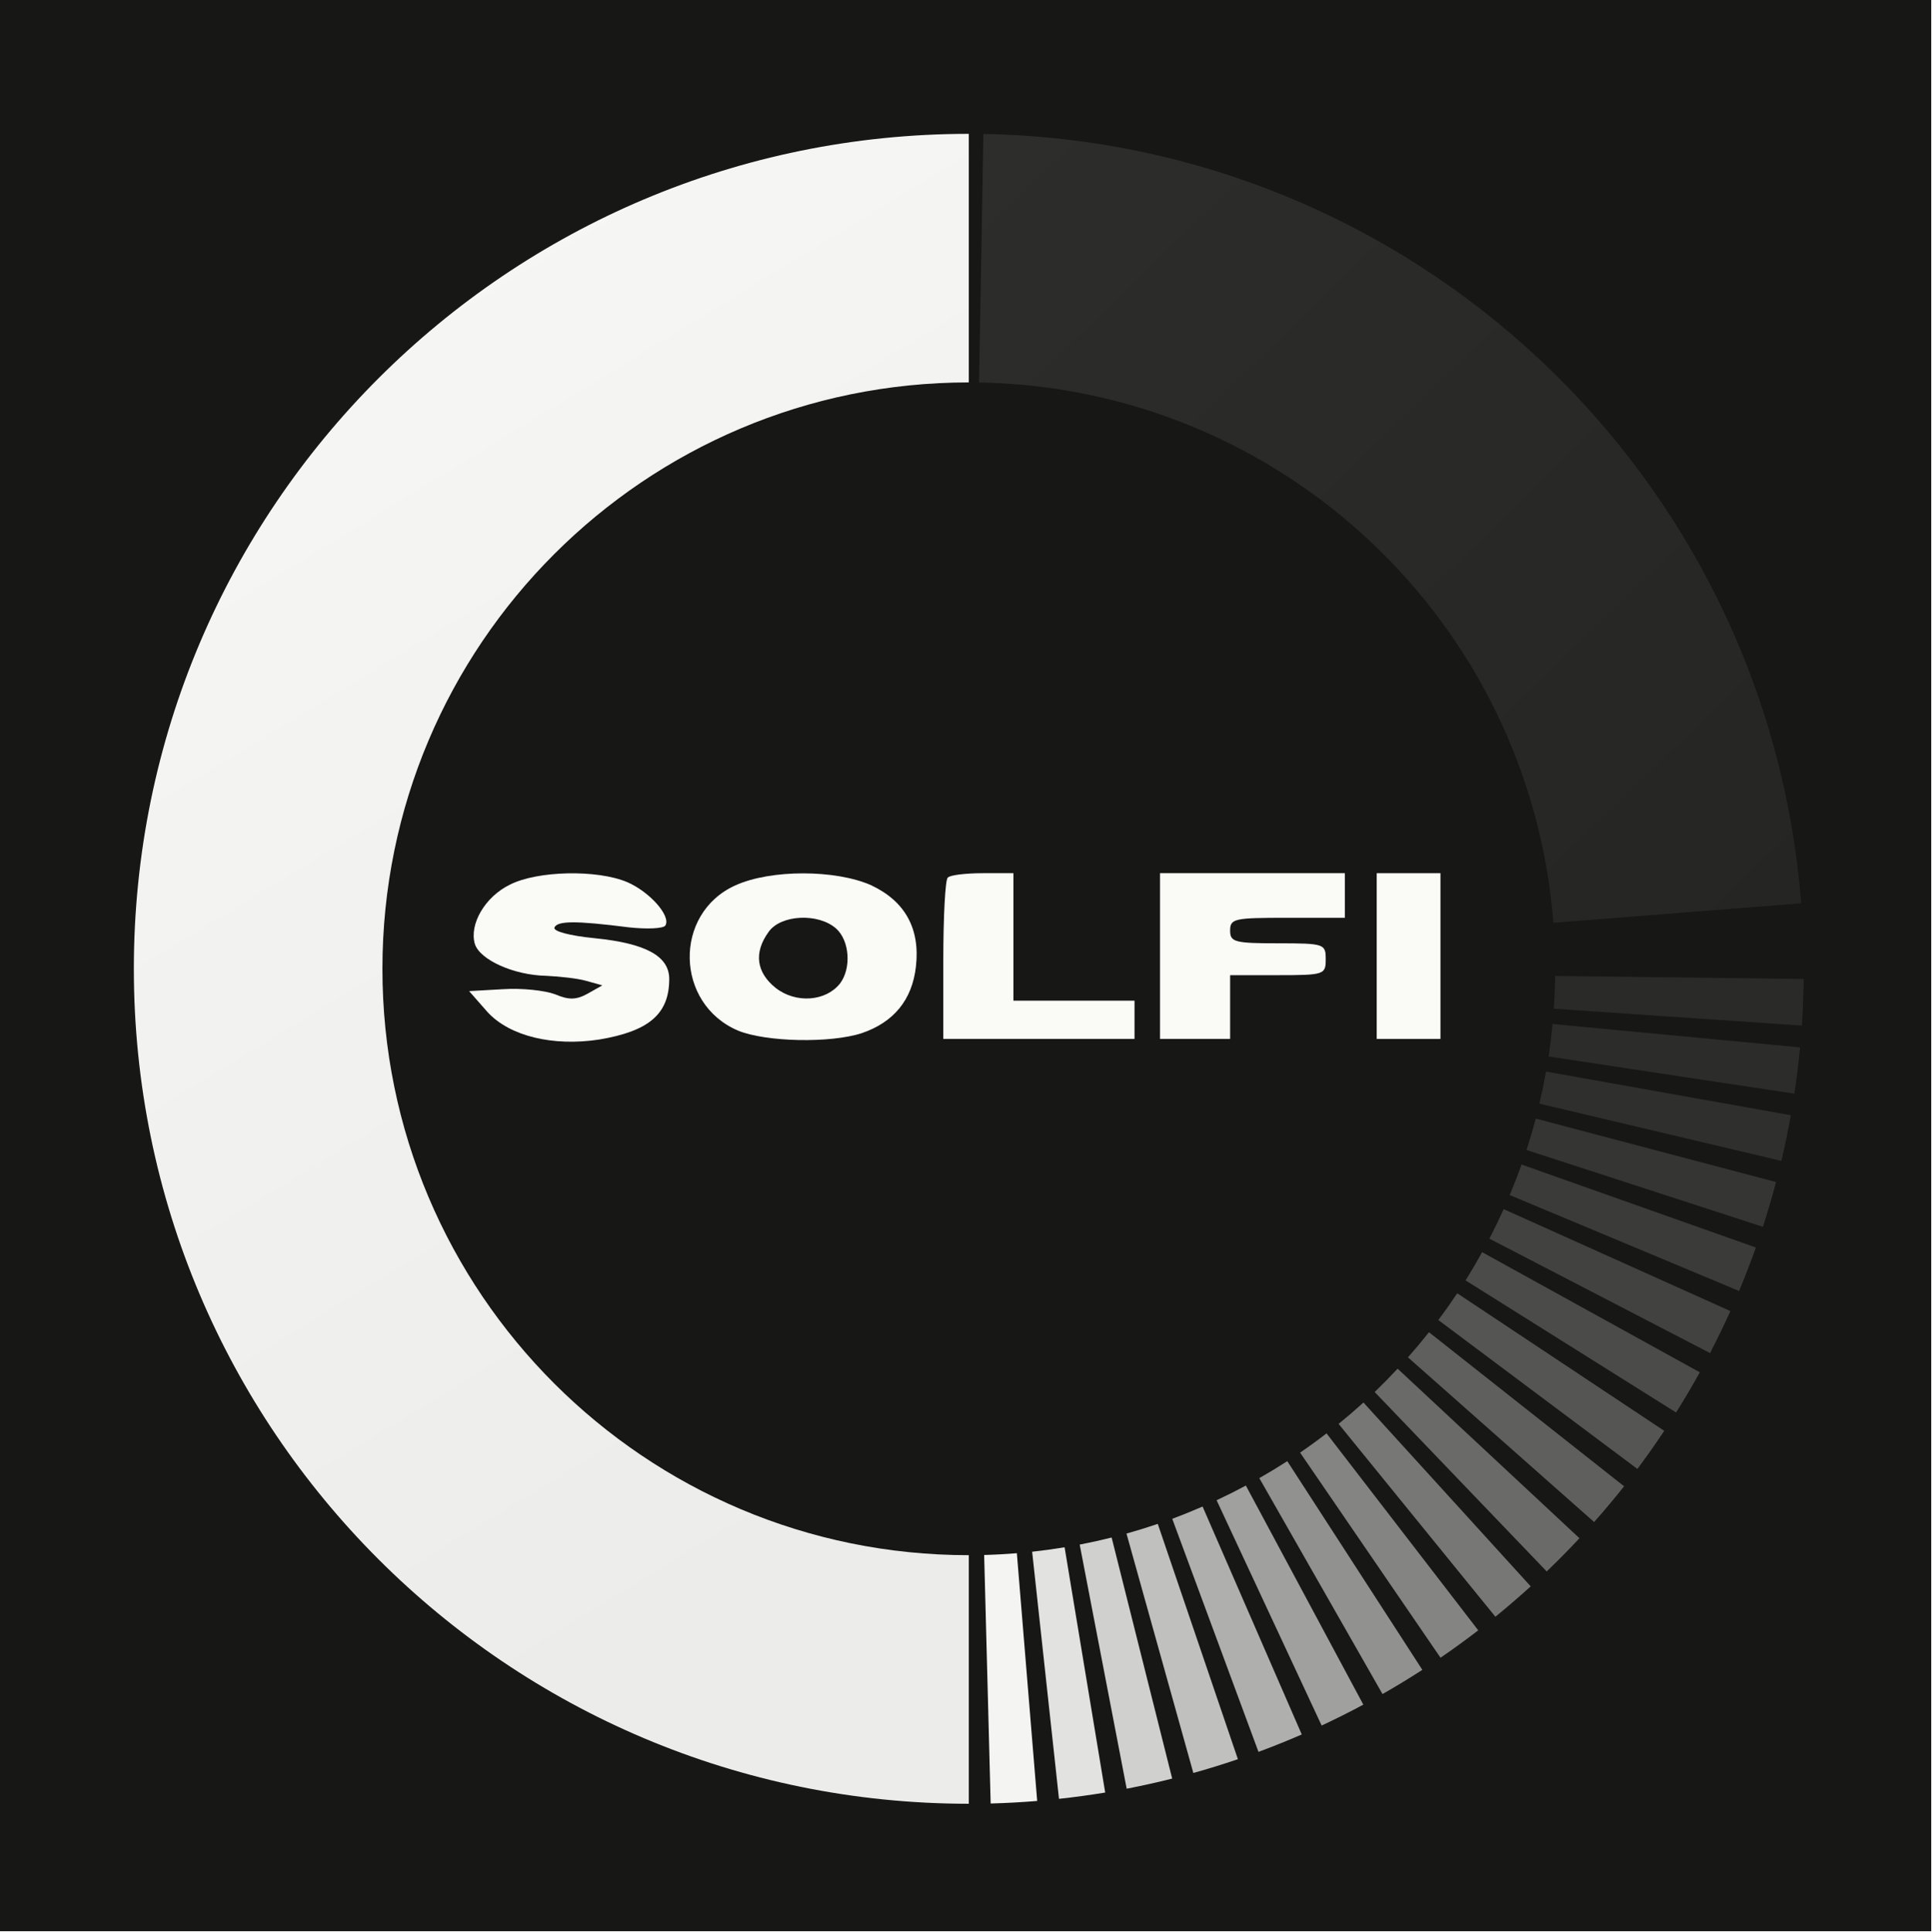
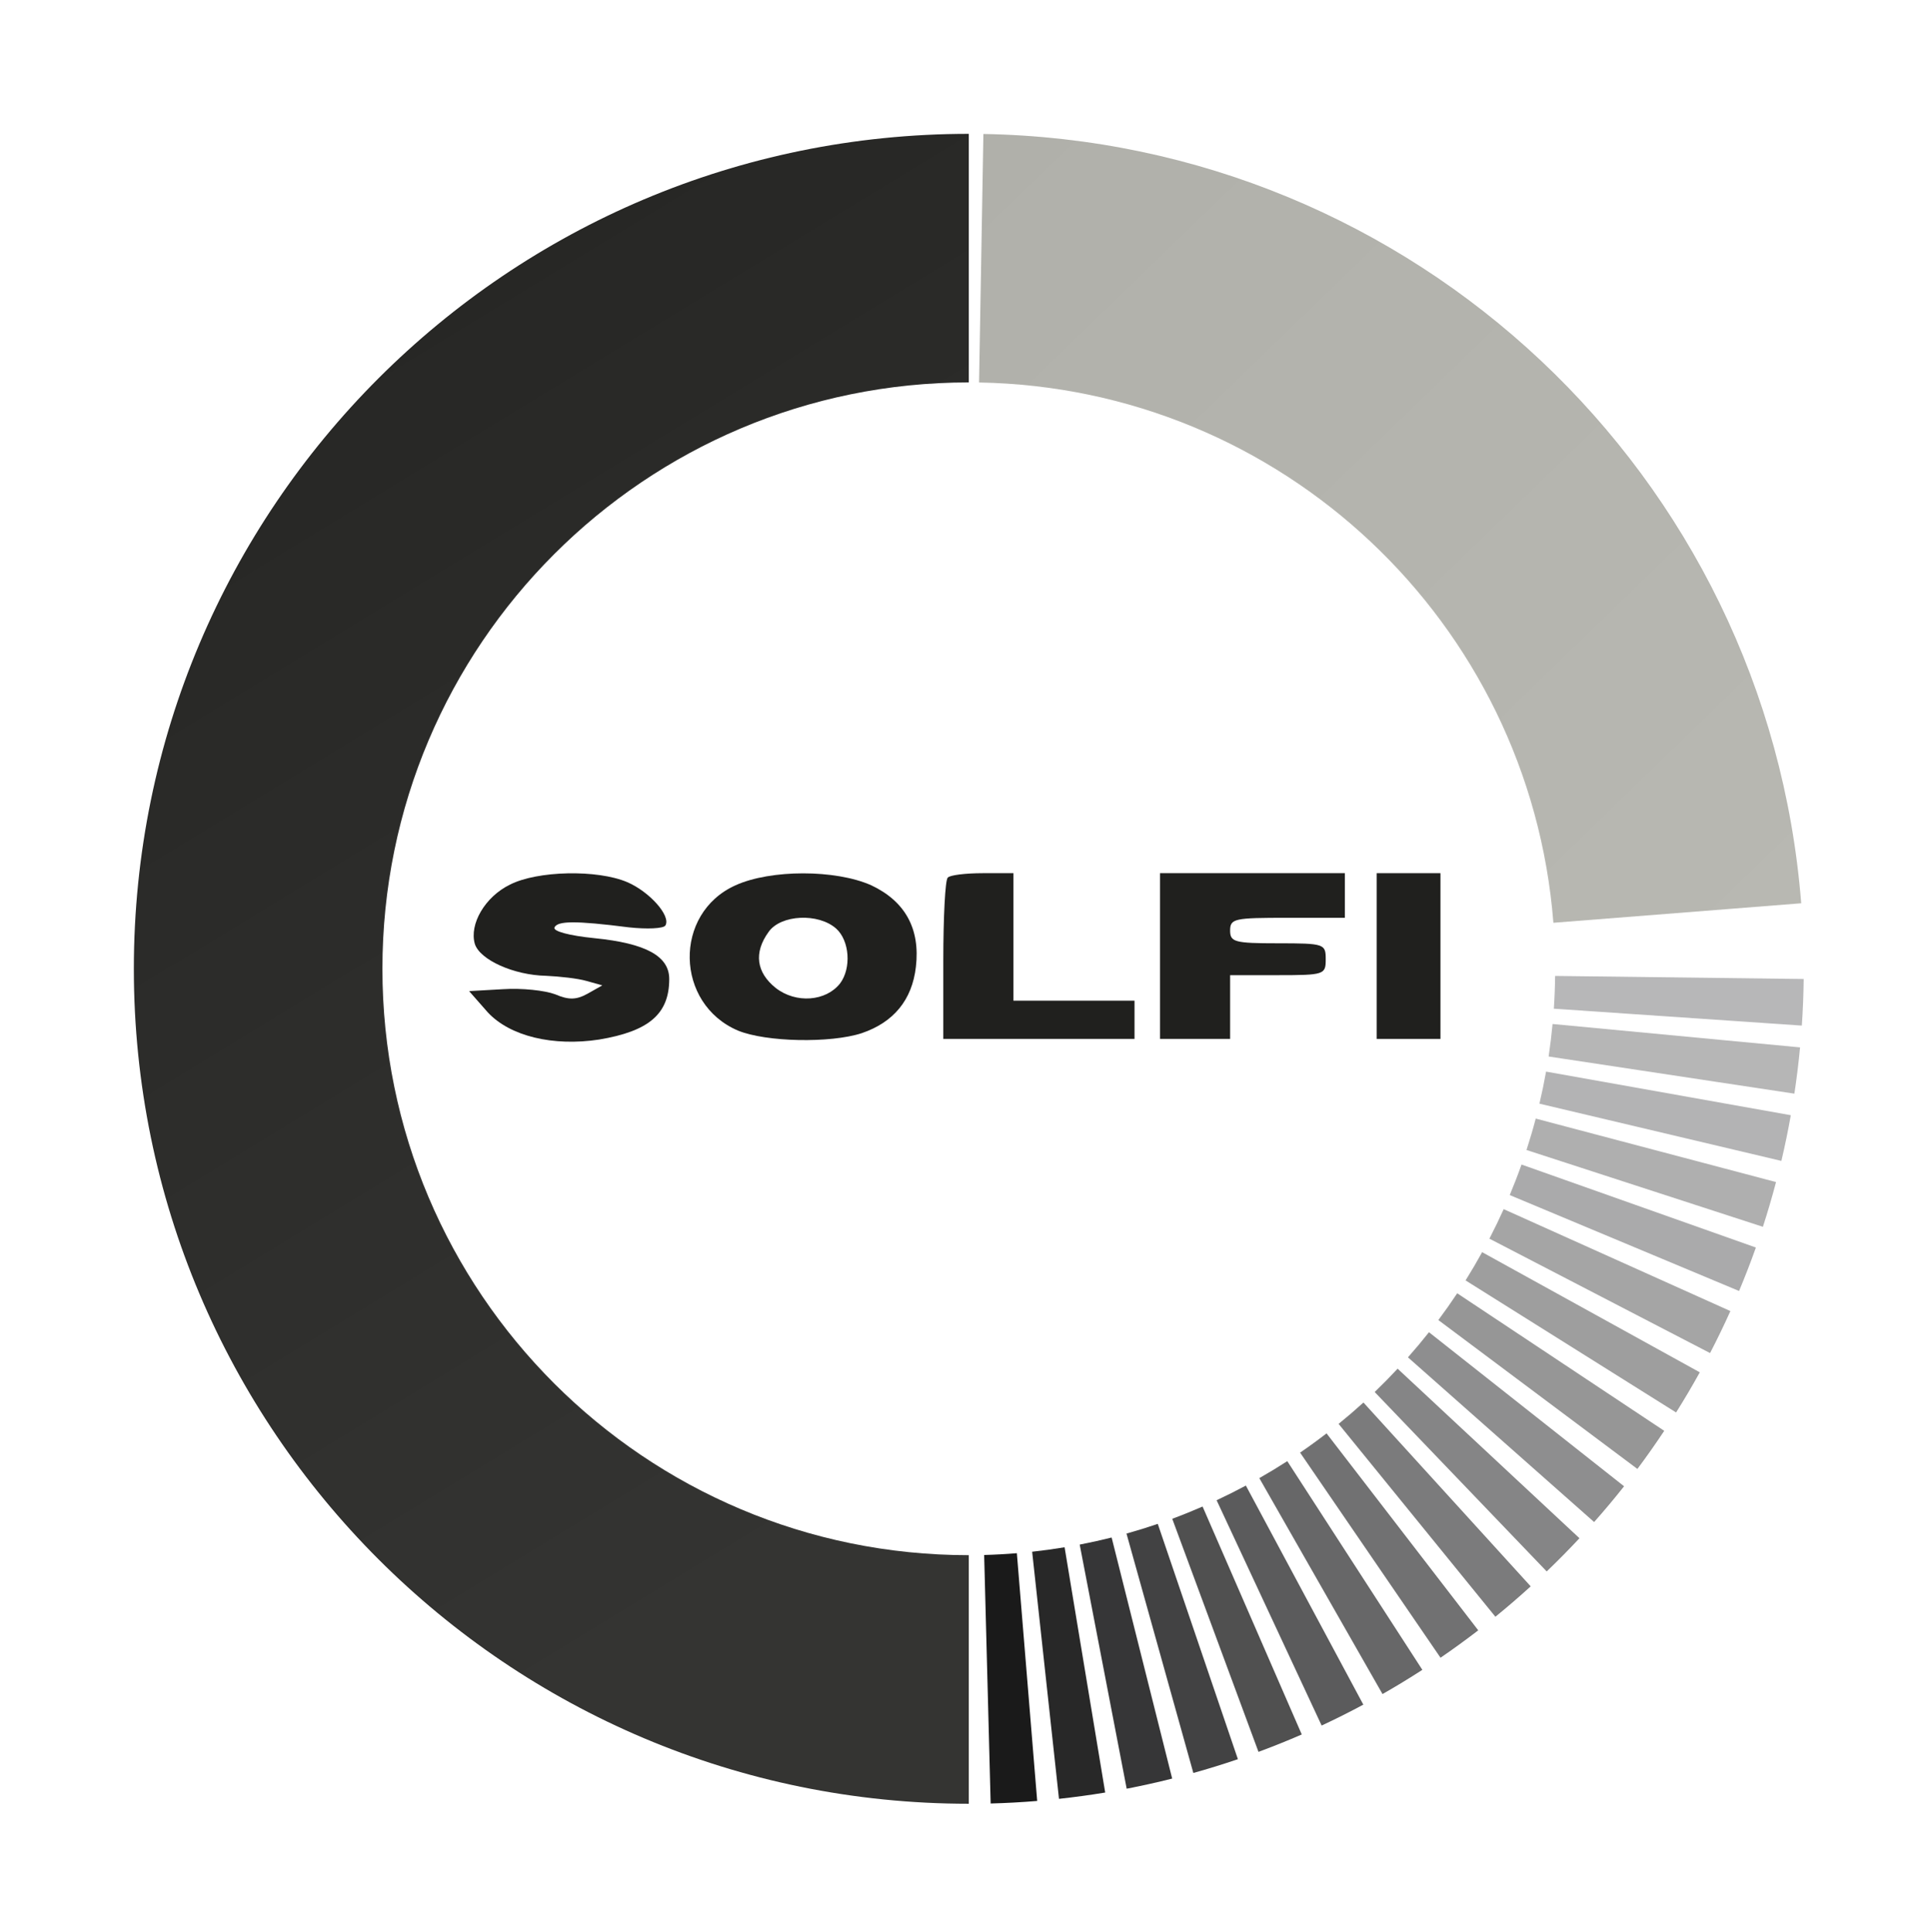
<svg xmlns="http://www.w3.org/2000/svg" width="303" height="303" viewBox="0 0 303 303">
  <defs>
    <linearGradient id="light" x1="0%" y1="0%" x2="30%" y2="100%">
-       <stop offset="0" stop-color="#f8f8f6" />
-       <stop offset="1" stop-color="#ececea" />
+       <stop offset="0" stop-color="#242422" />
+       <stop offset="1" stop-color="#343432" />
    </linearGradient>
    <linearGradient id="dark" x1="0%" y1="0%" x2="100%" y2="100%">
-       <stop offset="0" stop-color="#2d2d2b" />
-       <stop offset="1" stop-color="#252523" />
+       <stop offset="0" stop-color="#b0b0aa" />
+       <stop offset="1" stop-color="#b8b8b2" />
    </linearGradient>
  </defs>
-   <path fill="#171715" d="M0 0H303V303H0Z" />
  <path d="M152.00 283.00A131 131 0 0 1 152.00 21.00L152.00 60.00A92 92 0 0 0 152.00 244.00Z" fill="url(#light)" />
  <path d="M154.29 21.02A131 131 0 0 1 282.60 141.72L243.72 144.78A92 92 0 0 0 153.61 60.01Z" fill="url(#dark)" />
-   <path d="M282.99 153.60A131 131 0 0 1 282.70 160.91L243.79 158.26A92 92 0 0 0 243.99 153.12Z" fill="rgb(42,42,41)" />
-   <path d="M282.42 164.33A131 131 0 0 1 281.53 171.59L242.97 165.76A92 92 0 0 0 243.59 160.66Z" fill="rgb(44,44,43)" />
-   <path d="M280.97 174.97A131 131 0 0 1 279.49 182.14L241.53 173.16A92 92 0 0 0 242.57 168.13Z" fill="rgb(47,47,46)" />
-   <path d="M278.65 185.46A131 131 0 0 1 276.59 192.48L239.50 180.43A92 92 0 0 0 240.95 175.50Z" fill="rgb(53,53,52)" />
-   <path d="M275.49 195.73A131 131 0 0 1 272.85 202.55L236.87 187.50A92 92 0 0 0 238.72 182.71Z" fill="rgb(59,59,58)" />
-   <path d="M271.49 205.70A131 131 0 0 1 268.30 212.29L233.68 194.34A92 92 0 0 0 235.92 189.71Z" fill="rgb(66,66,65)" />
-   <path d="M266.69 215.31A131 131 0 0 1 262.97 221.61L229.94 200.89A92 92 0 0 0 232.54 196.46Z" fill="rgb(75,75,74)" />
-   <path d="M261.11 224.49A131 131 0 0 1 256.90 230.47L225.67 207.11A92 92 0 0 0 228.63 202.91Z" fill="rgb(85,85,84)" />
-   <path d="M254.81 233.19A131 131 0 0 1 250.11 238.80L220.90 212.96A92 92 0 0 0 224.20 209.02Z" fill="rgb(95,95,94)" />
-   <path d="M247.81 241.34A131 131 0 0 1 242.67 246.55L215.68 218.40A92 92 0 0 0 219.28 214.74Z" fill="rgb(106,106,105)" />
-   <path d="M240.16 248.89A131 131 0 0 1 234.62 253.66L210.02 223.40A92 92 0 0 0 213.92 220.05Z" fill="rgb(119,119,118)" />
-   <path d="M231.93 255.79A131 131 0 0 1 226.01 260.09L203.98 227.91A92 92 0 0 0 208.13 224.89Z" fill="rgb(132,132,131)" />
-   <path d="M223.16 261.99A131 131 0 0 1 216.91 265.79L197.58 231.91A92 92 0 0 0 201.97 229.25Z" fill="rgb(145,145,144)" />
-   <path d="M213.90 267.45A131 131 0 0 1 207.36 270.73L190.88 235.38A92 92 0 0 0 195.47 233.08Z" fill="rgb(160,160,159)" />
-   <path d="M204.24 272.13A131 131 0 0 1 197.45 274.86L183.92 238.29A92 92 0 0 0 188.68 236.37Z" fill="rgb(175,175,174)" />
-   <path d="M194.22 276.01A131 131 0 0 1 187.23 278.17L176.74 240.61A92 92 0 0 0 181.65 239.09Z" fill="rgb(192,192,191)" />
-   <path d="M183.91 279.05A131 131 0 0 1 176.77 280.64L169.40 242.34A92 92 0 0 0 174.41 241.23Z" fill="rgb(208,208,207)" />
-   <path d="M173.40 281.24A131 131 0 0 1 166.15 282.23L161.94 243.46A92 92 0 0 0 167.03 242.76Z" fill="rgb(226,226,225)" />
-   <path d="M162.73 282.56A131 131 0 0 1 155.43 282.96L154.41 243.97A92 92 0 0 0 159.54 243.69Z" fill="rgb(244,244,243)" />
-   <g transform="translate(66 172) scale(.1 -.1)" fill="#fafaf7">
+   <path d="M282.99 153.60A131 131 0 0 1 282.70 160.91L243.79 158.26A92 92 0 0 0 243.99 153.12Z" fill="rgb(183,183,184)" />
+   <path d="M282.42 164.33A131 131 0 0 1 281.53 171.59L242.97 165.76A92 92 0 0 0 243.59 160.66Z" fill="rgb(182,182,182)" />
+   <path d="M280.97 174.97A131 131 0 0 1 279.49 182.14L241.53 173.16A92 92 0 0 0 242.57 168.13Z" fill="rgb(179,179,180)" />
+   <path d="M278.65 185.46A131 131 0 0 1 276.59 192.48L239.50 180.43A92 92 0 0 0 240.95 175.50Z" fill="rgb(175,175,175)" />
+   <path d="M275.49 195.73A131 131 0 0 1 272.85 202.55L236.87 187.50A92 92 0 0 0 238.72 182.71Z" fill="rgb(170,170,171)" />
+   <path d="M271.49 205.70A131 131 0 0 1 268.30 212.29L233.68 194.34A92 92 0 0 0 235.92 189.71Z" fill="rgb(165,165,165)" />
+   <path d="M266.69 215.31A131 131 0 0 1 262.97 221.61L229.94 200.89A92 92 0 0 0 232.54 196.46Z" fill="rgb(158,158,158)" />
+   <path d="M261.11 224.49A131 131 0 0 1 256.90 230.47L225.67 207.11A92 92 0 0 0 228.63 202.91Z" fill="rgb(150,150,150)" />
+   <path d="M254.81 233.19A131 131 0 0 1 250.11 238.80L220.90 212.96A92 92 0 0 0 224.20 209.02Z" fill="rgb(142,142,143)" />
+   <path d="M247.81 241.34A131 131 0 0 1 242.67 246.55L215.68 218.40A92 92 0 0 0 219.28 214.74Z" fill="rgb(133,133,134)" />
+   <path d="M240.16 248.89A131 131 0 0 1 234.62 253.66L210.02 223.40A92 92 0 0 0 213.92 220.05Z" fill="rgb(123,123,124)" />
+   <path d="M231.93 255.79A131 131 0 0 1 226.01 260.09L203.98 227.91A92 92 0 0 0 208.13 224.89Z" fill="rgb(113,113,114)" />
+   <path d="M223.16 261.99A131 131 0 0 1 216.91 265.79L197.58 231.91A92 92 0 0 0 201.97 229.25Z" fill="rgb(103,103,104)" />
+   <path d="M213.90 267.45A131 131 0 0 1 207.36 270.73L190.88 235.38A92 92 0 0 0 195.47 233.08Z" fill="rgb(91,91,92)" />
+   <path d="M204.24 272.13A131 131 0 0 1 197.45 274.86L183.92 238.29A92 92 0 0 0 188.68 236.37Z" fill="rgb(80,80,80)" />
+   <path d="M194.22 276.01A131 131 0 0 1 187.23 278.17L176.74 240.61A92 92 0 0 0 181.65 239.09Z" fill="rgb(66,66,67)" />
+   <path d="M183.91 279.05A131 131 0 0 1 176.77 280.64L169.40 242.34A92 92 0 0 0 174.41 241.23Z" fill="rgb(54,54,55)" />
+   <path d="M173.40 281.24A131 131 0 0 1 166.15 282.23L161.94 243.46A92 92 0 0 0 167.03 242.76Z" fill="rgb(40,40,40)" />
+   <path d="M162.73 282.56A131 131 0 0 1 155.43 282.96L154.41 243.97A92 92 0 0 0 159.54 243.69Z" fill="rgb(26,26,26)" />
+   <g transform="translate(66 172) scale(.1 -.1)" fill="#20201e">
    <path d="M140 332 c-39 -19 -64 -62 -55 -93 8 -25 61 -49 112 -50 21 -1 49 -4 63 -8 l25 -7 -23 -13 c-18 -10 -30 -10 -51 -1 -16 6 -52 10 -82 8 l-53 -3 29 -33 c35 -38 103 -54 175 -43 78 13 110 40 110 95 0 36 -37 56 -117 64 -40 4 -66 11 -63 17 5 10 31 11 117 0 28 -3 54 -2 57 3 9 15 -25 53 -60 68 -47 20 -141 18 -184 -4z" />
    <path d="M494 331 c-98 -44 -95 -186 4 -228 44 -18 145 -20 194 -4 50 17 79 52 85 104 7 60 -17 103 -70 128 -56 25 -158 25 -213 0z m158 -68 c21 -19 24 -62 6 -86 -22 -28 -69 -32 -101 -7 -30 24 -35 55 -11 88 19 27 78 30 106 5z" />
    <path d="M827 343 c-4 -3 -7 -62 -7 -130 l0 -123 150 0 150 0 0 30 0 30 -95 0 -95 0 0 100 0 100 -48 0 c-27 0 -52 -3 -55 -7z" />
    <path d="M1160 220 l0 -130 55 0 55 0 0 50 0 50 75 0 c73 0 75 1 75 25 0 24 -2 25 -75 25 -68 0 -75 2 -75 20 0 19 7 20 90 20 l90 0 0 35 0 35 -145 0 -145 0 0 -130z" />
    <path d="M1500 220 l0 -130 50 0 50 0 0 130 0 130 -50 0 -50 0 0 -130z" />
  </g>
</svg>
